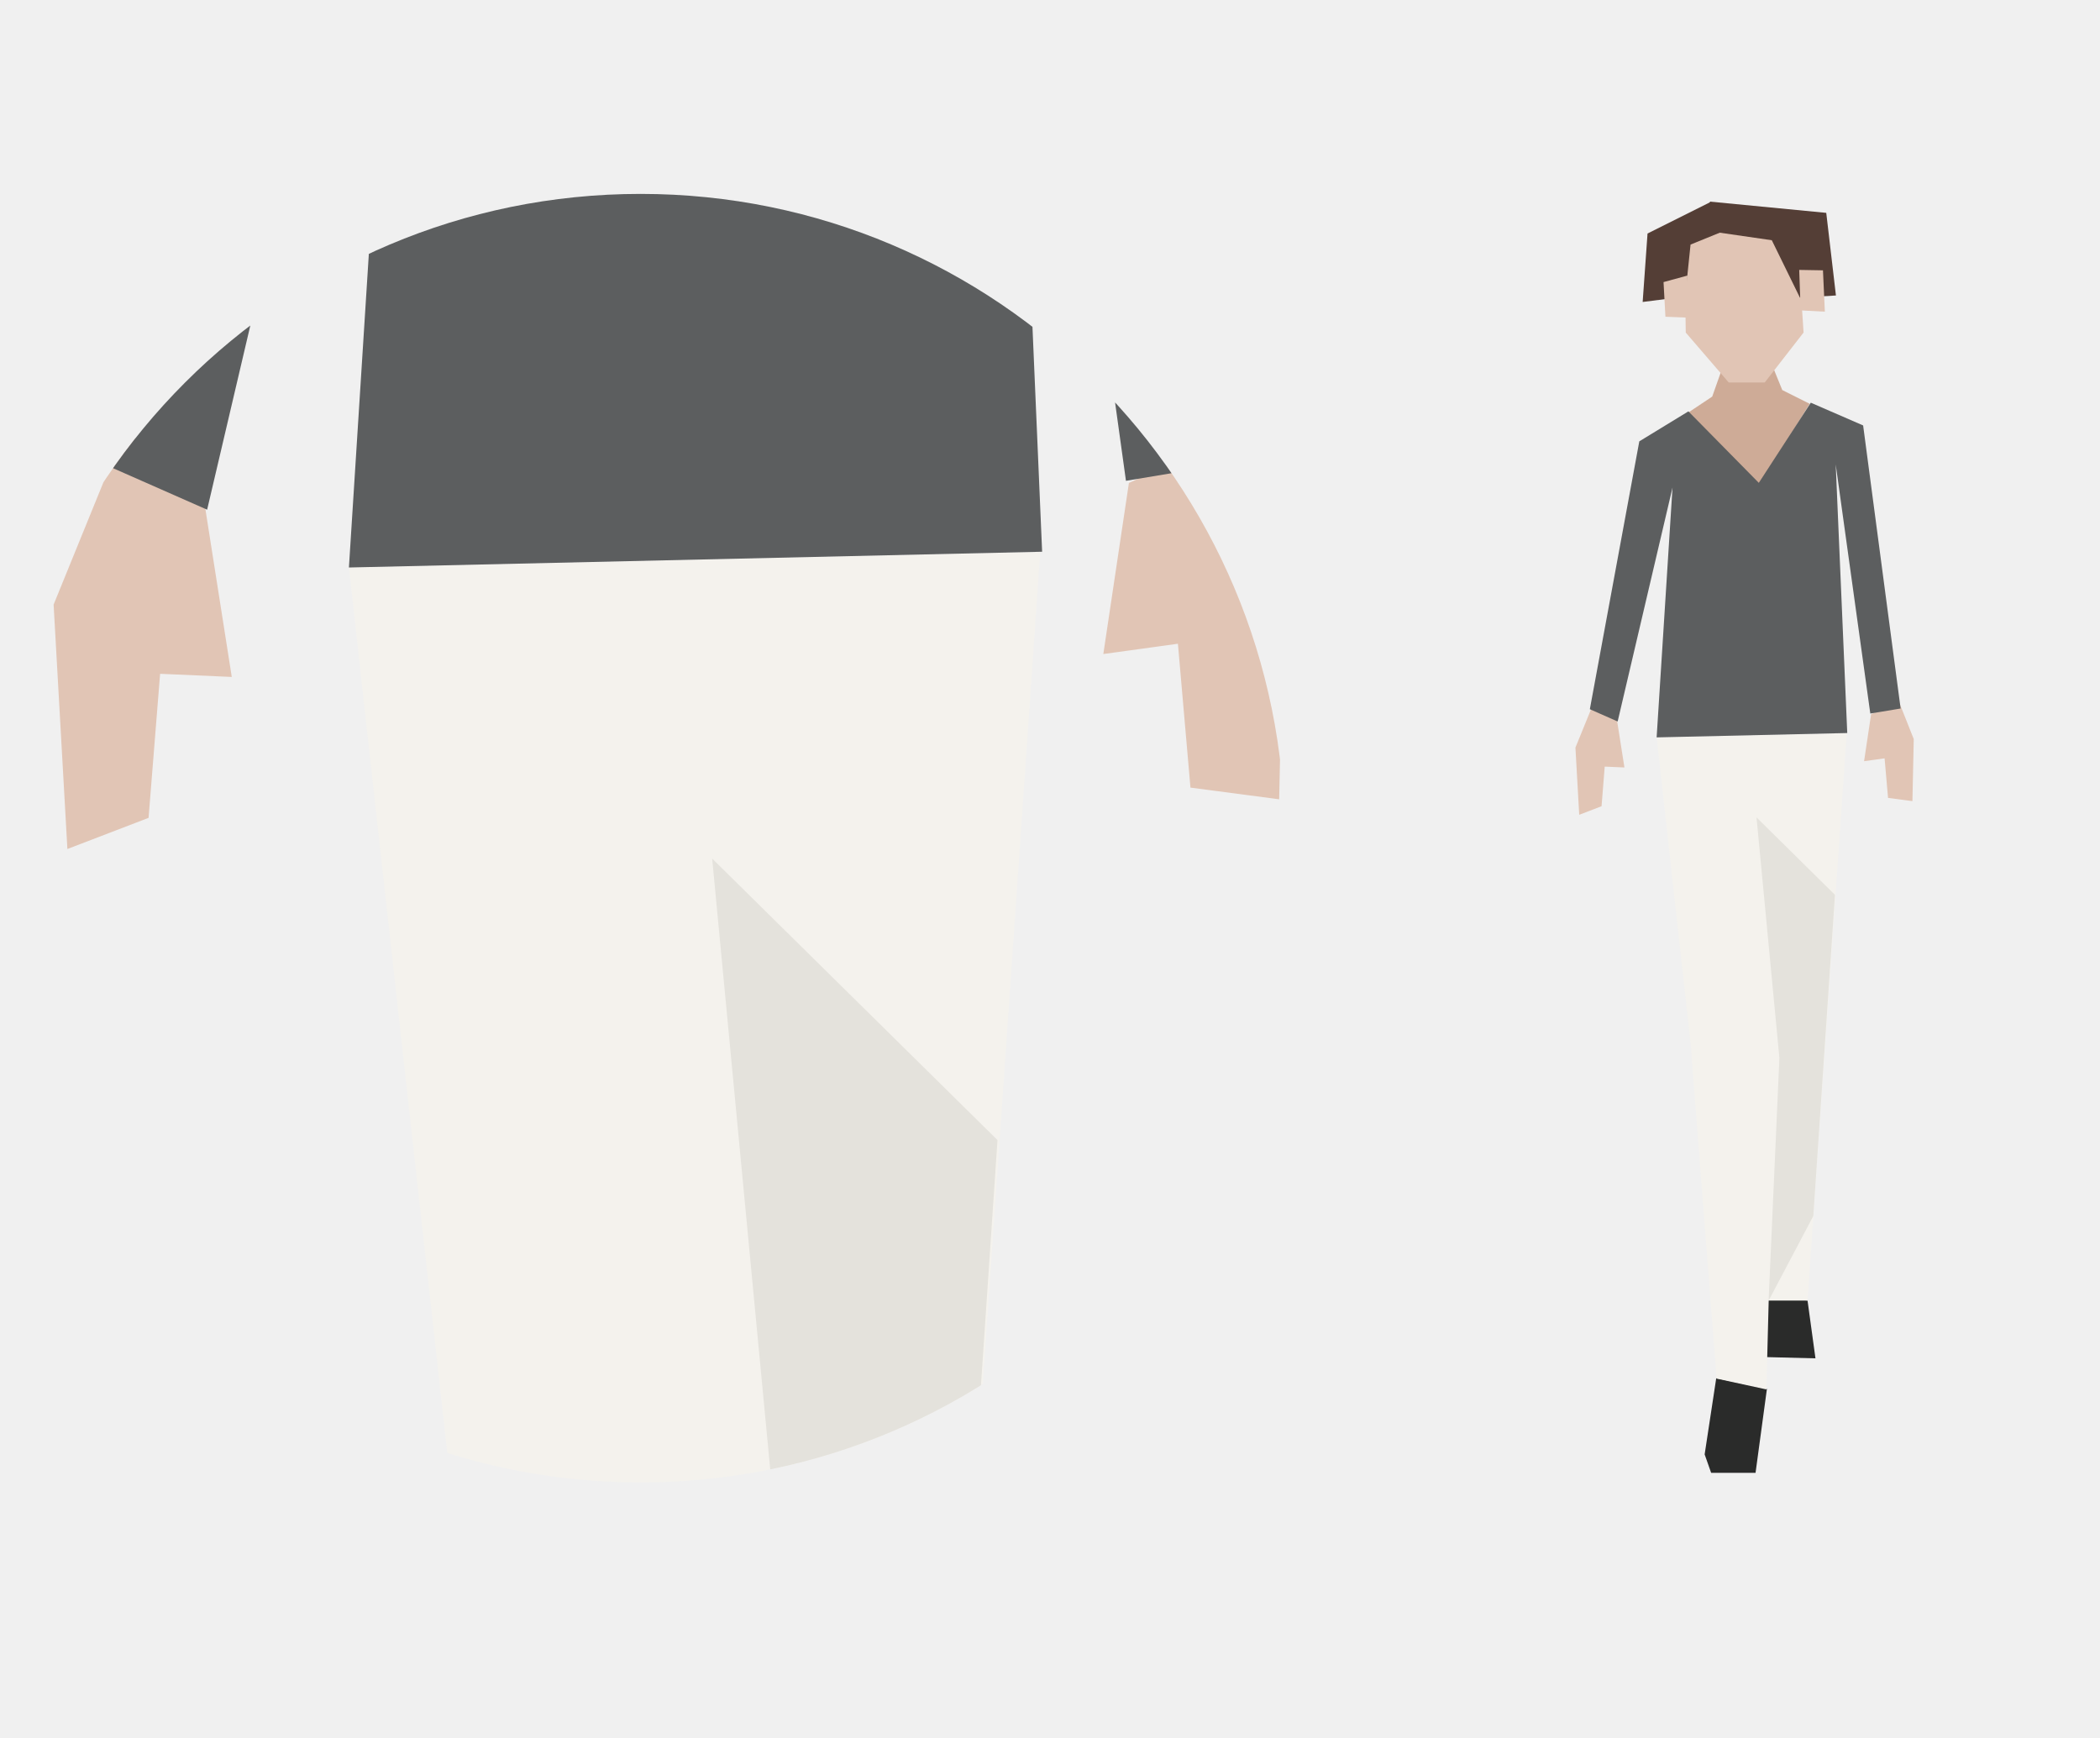
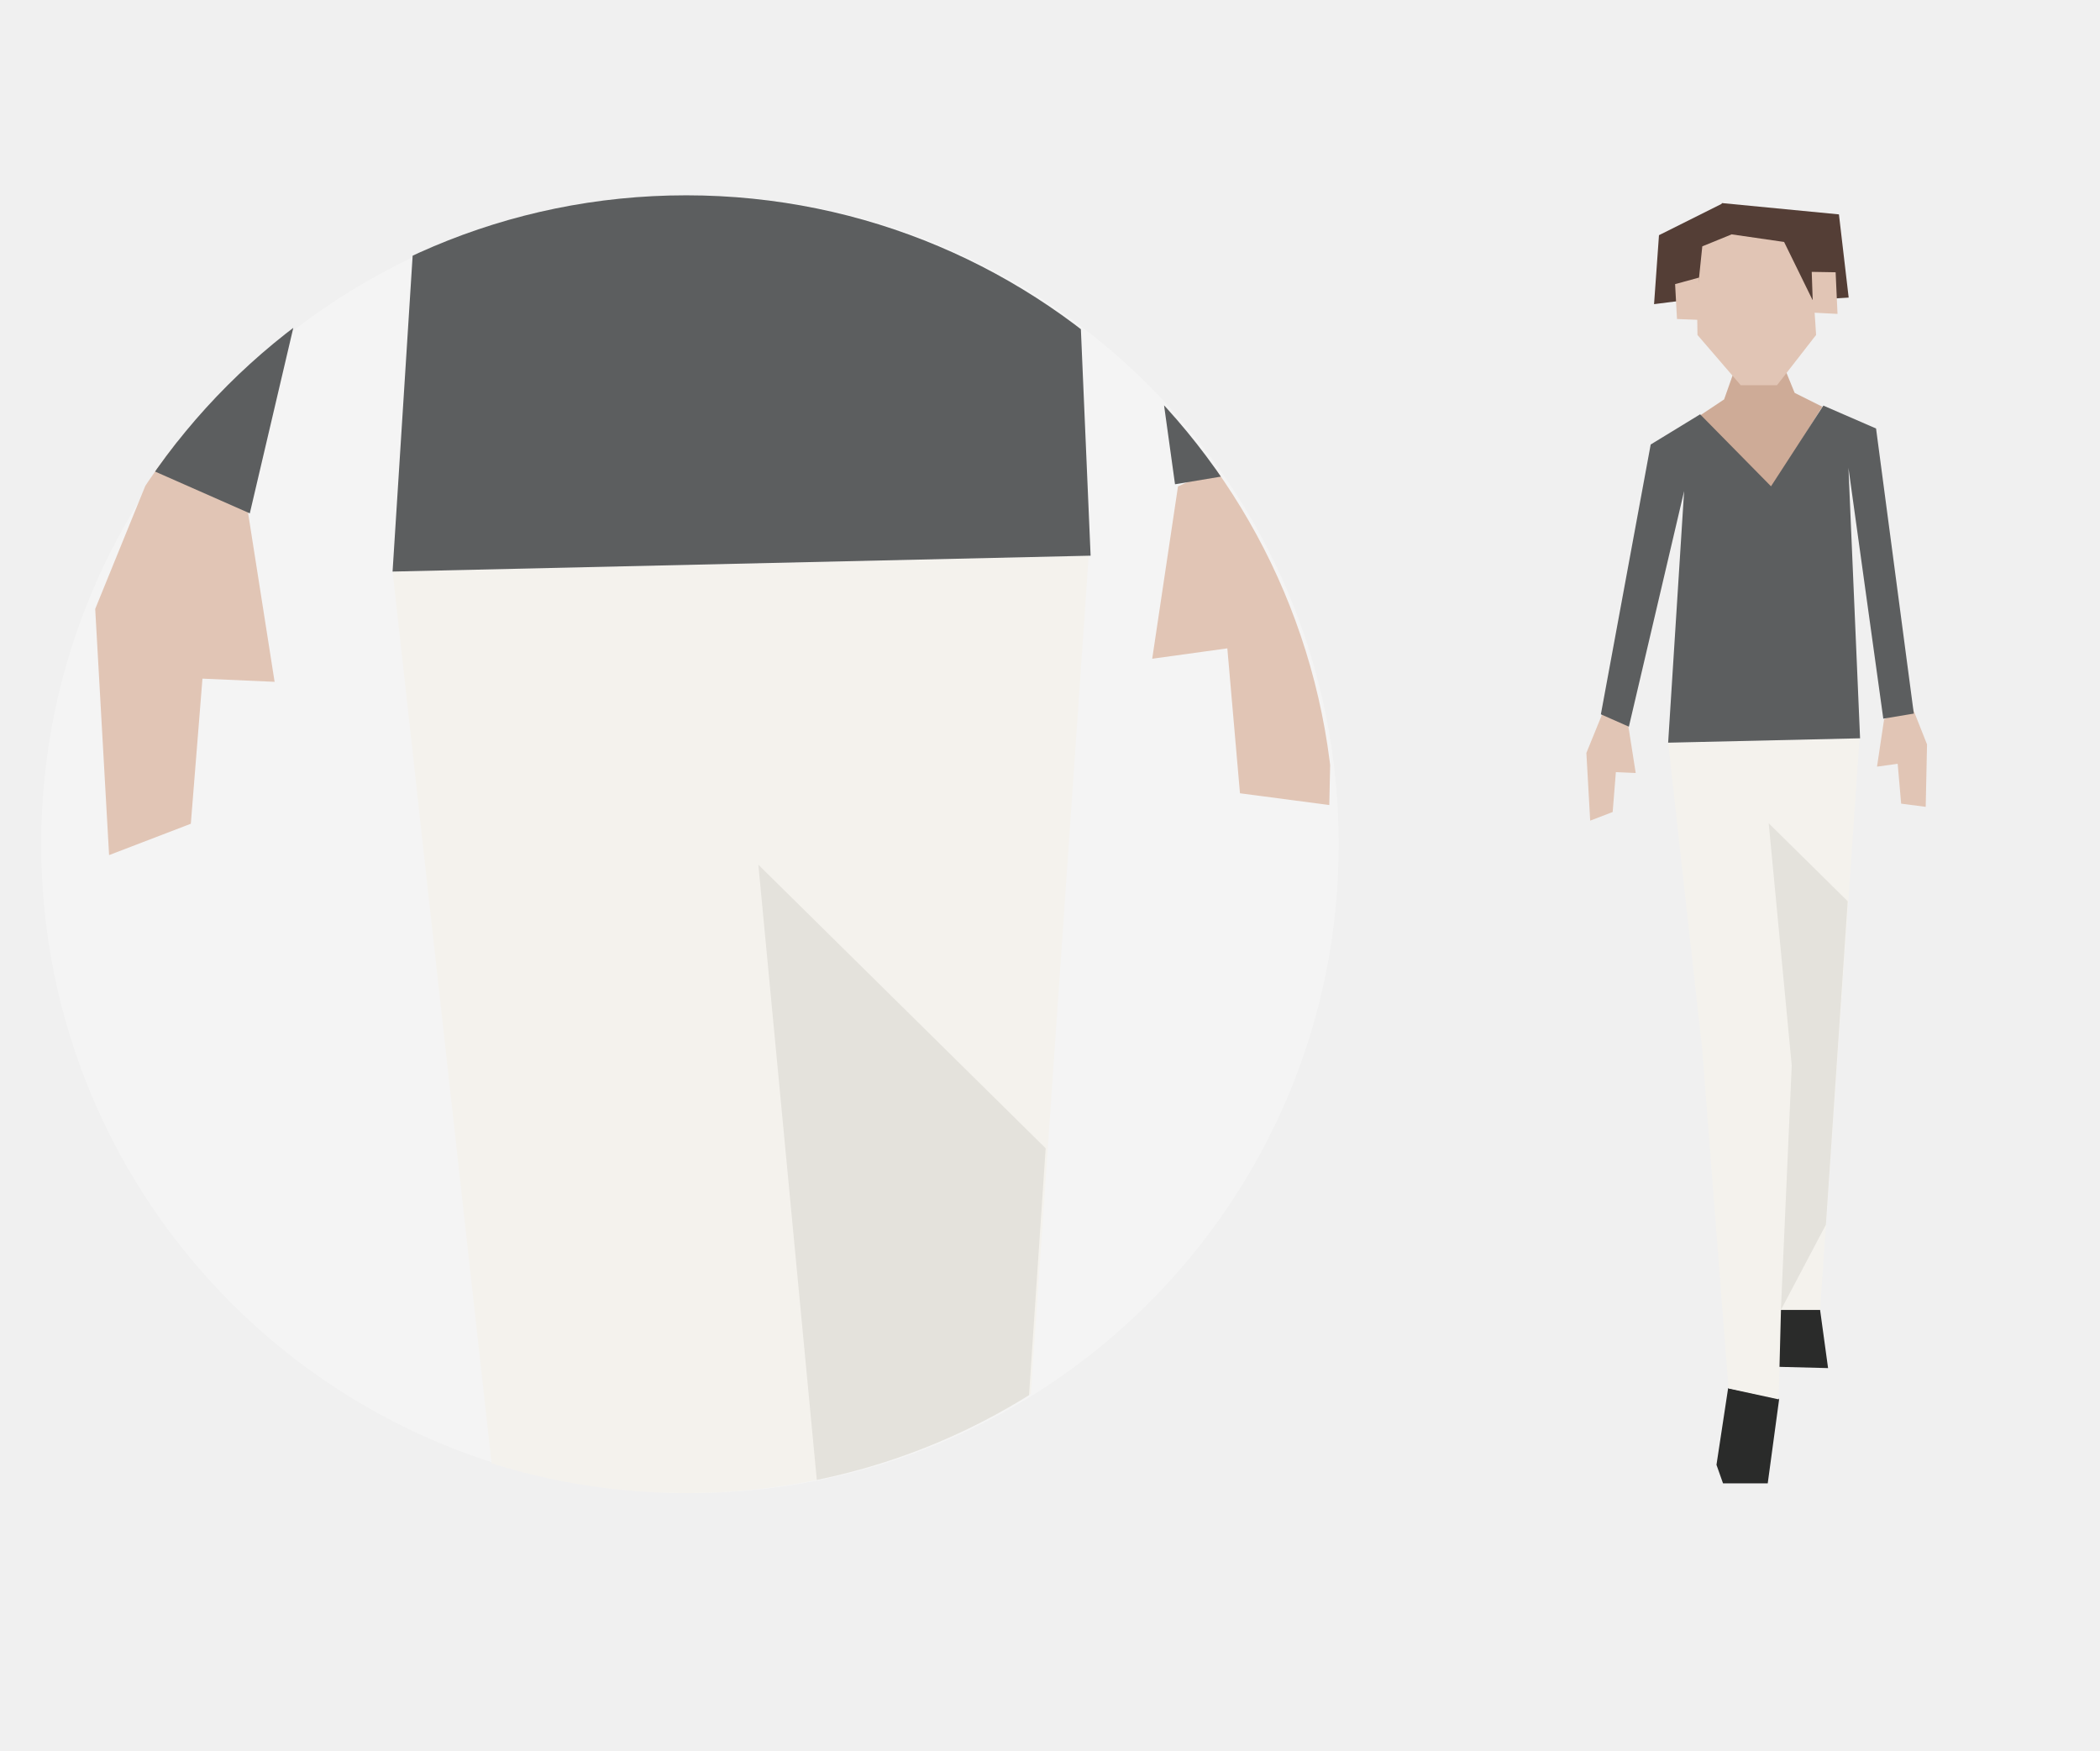
- <svg xmlns="http://www.w3.org/2000/svg" width="100%" height="100%" viewBox="0 0 87 72" version="1.1" xml:space="preserve" style="fill-rule:evenodd;clip-rule:evenodd;stroke-linejoin:round;stroke-miterlimit:1.414;">
-   <g id="guidebook.-nope.-example.-contrast">
-     <g>
-       <path d="M74.884,53.88l0.328,2.393l-2.333,-0.059l-0.179,-2.572l2.184,0.238Z" style="fill:#2a2b2a;fill-rule:nonzero;" />
-       <path d="M71.101,57.096l-0.48,3.156l0.269,0.763l1.84,0l0.471,-3.478l-2.1,-0.441Z" style="fill:#2a2b2a;fill-rule:nonzero;" />
-       <path d="M69.948,17.087l0.987,-0.658l0.718,-2.033l1.658,0.471l0.526,1.292l1.136,0.569l-2.474,3.993l-2.551,-3.634Z" style="fill:#ceab97;fill-rule:nonzero;" />
-       <path d="M71.618,15.845l1.493,0l1.608,-2.068l-0.287,-4.422l-2.869,-0.479l-1.782,0.709l0.057,4.192l1.78,2.068Z" style="fill:#e1c5b5;fill-rule:nonzero;" />
-       <path d="M70.696,8.951l0.15,-0.598l4.813,0.465l0.401,3.423l-1.491,0.091l-1.166,-2.38l-2.169,-0.314l-0.538,-0.687Z" style="fill:#543e36;fill-rule:nonzero;" />
-       <path d="M74.539,11.182l0.984,0.017l0.078,1.713l-1.004,-0.053l-0.058,-1.677Z" style="fill:#e1c5b5;fill-rule:nonzero;" />
-       <path d="M71.249,9.639l-1.212,0.493l-0.223,2.154l-1.761,0.224l0.202,-2.836l2.613,-1.307l0.381,1.272Z" style="fill:#543e36;fill-rule:nonzero;" />
-       <path d="M69.91,11.416l-0.992,0.27l0.078,1.436l0.877,0.034l0.037,-1.74Z" style="fill:#e1c5b5;fill-rule:nonzero;" />
-       <path d="M76.508,30.369l-1.624,23.511l-1.885,0l-0.418,-19.982l0.973,9.218l-0.375,14.444l-2.064,-0.449l-1.078,-13.91l-1.405,-12.653l7.876,-0.179Z" style="fill:#f4f2ed;fill-rule:nonzero;" />
-       <path d="M72.77,33.863l0.948,9.966l-0.447,10.054l1.852,-3.508l0.897,-13.304l-3.25,-3.208Z" style="fill:#e4e2dc;fill-rule:nonzero;" />
-       <path d="M66.087,28.961l-0.819,2.01l0.157,2.784l0.925,-0.355l0.188,-2.351l-0.076,0.709l0.836,0.037l-0.304,-1.933l-0.907,-0.901Z" style="fill:#e1c5b5;fill-rule:nonzero;" />
-       <path d="M78.665,29.058l0.619,1.56l-0.055,2.57l-1.01,-0.132l-0.205,-2.35l0.081,0.708l-0.869,0.12l0.292,-1.949l1.147,-0.527Z" style="fill:#e1c5b5;fill-rule:nonzero;" />
-       <path d="M75.019,16.683l2.168,0.942l1.553,11.727l-1.256,0.208l-1.433,-10.319l0.478,11.127l-7.897,0.18l0.658,-10.35l-2.273,9.692l-1.152,-0.509l2.049,-11.097l2.034,-1.242l2.917,2.961l2.154,-3.32Z" style="fill:#5c5e5f;fill-rule:nonzero;" />
+ <svg xmlns="http://www.w3.org/2000/svg" width="100%" height="100%" viewBox="0 0 360 300" version="1.1" xml:space="preserve" style="fill-rule:evenodd;clip-rule:evenodd;stroke-linejoin:round;stroke-miterlimit:1.414;">
+   <g id="guidebook-nope-example-contrast" transform="matrix(1,0,0,1,4.52725,-71.8519)">
+     <g transform="matrix(1,0,0,1,0,-0.158742)">
+       <g transform="matrix(2.24665,0,0,2.24665,-5.89055,-168.021)">
+         <path d="M139.487,206.766L140.096,211.205L135.769,211.094L135.436,206.325L139.487,206.766Z" style="fill:rgb(42,43,42);fill-rule:nonzero;" />
+       </g>
+       <g transform="matrix(2.24665,0,0,2.24665,-5.89055,-168.021)">
+         <path d="M132.471,212.731L131.581,218.583L132.081,219.999L135.492,219.999L136.366,213.549L132.471,212.731Z" style="fill:rgb(42,43,42);fill-rule:nonzero;" />
+       </g>
+       <g transform="matrix(2.24665,0,0,2.24665,-5.89055,-168.021)">
+         <path d="M130.333,138.53L132.164,137.309L133.496,133.538L136.569,134.413L137.545,136.809L139.653,137.864L135.063,145.27L130.333,138.53Z" style="fill:rgb(206,171,151);fill-rule:nonzero;" />
+       </g>
+       <g transform="matrix(2.24665,0,0,2.24665,-5.89055,-168.021)">
+         <path d="M133.43,136.225L136.199,136.225L139.182,132.391L138.649,124.19L133.329,123.301L130.024,124.616L130.13,132.391L133.43,136.225Z" style="fill:rgb(225,197,181);fill-rule:nonzero;" />
+       </g>
+       <g transform="matrix(2.24665,0,0,2.24665,-5.89055,-168.021)">
+         <path d="M131.72,123.44L131.998,122.331L140.925,123.194L141.668,129.542L138.904,129.71L136.741,125.297L132.719,124.715L131.72,123.44Z" style="fill:rgb(84,62,54);fill-rule:nonzero;" />
+       </g>
+       <g transform="matrix(2.24665,0,0,2.24665,-5.89055,-168.021)">
+         <path d="M138.849,127.579L140.673,127.61L140.817,130.786L138.956,130.689L138.849,127.579Z" style="fill:rgb(225,197,181);fill-rule:nonzero;" />
+       </g>
+       <g transform="matrix(2.24665,0,0,2.24665,-5.89055,-168.021)">
+         <path d="M132.746,124.716L130.499,125.632L130.084,129.626L126.818,130.042L127.194,124.781L132.04,122.358L132.746,124.716Z" style="fill:rgb(84,62,54);fill-rule:nonzero;" />
+       </g>
+       <g transform="matrix(2.24665,0,0,2.24665,-5.89055,-168.021)">
+         <path d="M130.264,128.012L128.424,128.513L128.568,131.176L130.195,131.239L130.264,128.012Z" style="fill:rgb(225,197,181);fill-rule:nonzero;" />
+       </g>
+       <g transform="matrix(2.24665,0,0,2.24665,-5.89055,-168.021)">
+         <path d="M142.499,163.163L139.487,206.767L135.992,206.767L135.216,169.708L137.021,186.804L136.325,213.591L132.498,212.759L130.499,186.962L127.893,163.495L142.499,163.163Z" style="fill:rgb(244,242,237);fill-rule:nonzero;" />
+       </g>
+       <g transform="matrix(2.24665,0,0,2.24665,-5.89055,-168.021)">
+         <path d="M135.567,169.643L137.324,188.126L136.496,206.772L139.931,200.265L141.595,175.591L135.567,169.643Z" style="fill:rgb(228,226,220);fill-rule:nonzero;" />
+       </g>
+       <g transform="matrix(2.24665,0,0,2.24665,-5.89055,-168.021)">
+         <path d="M123.172,160.552L121.654,164.279L121.945,169.443L123.66,168.784L124.01,164.425L123.868,165.739L125.418,165.808L124.855,162.223L123.172,160.552Z" style="fill:rgb(225,197,181);fill-rule:nonzero;" />
+       </g>
+       <g transform="matrix(2.24665,0,0,2.24665,-5.89055,-168.021)">
+         <path d="M146.499,160.731L147.647,163.624L147.546,168.391L145.672,168.145L145.293,163.788L145.443,165.1L143.831,165.323L144.372,161.708L146.499,160.731Z" style="fill:rgb(225,197,181);fill-rule:nonzero;" />
+       </g>
+       <g transform="matrix(2.24665,0,0,2.24665,-5.89055,-168.021)">
+         <path d="M139.737,137.781L143.758,139.528L146.639,161.276L144.31,161.663L141.651,142.524L142.538,163.161L127.893,163.495L129.113,144.299L124.897,162.274L122.76,161.331L126.561,140.749L130.333,138.446L135.742,143.938L139.737,137.781Z" style="fill:rgb(92,94,95);fill-rule:nonzero;" />
+       </g>
    </g>
-     <g>
+     <g transform="matrix(2.24665,0,0,2.24665,-563.639,-168.021)">
+       <path d="M252.011,171.168C252.011,198.506 274.172,220.668 301.511,220.668C328.849,220.668 351.011,198.506 351.011,171.168C351.011,143.83 328.849,121.668 301.511,121.668C274.172,121.668 252.011,143.83 252.011,171.168Z" style="fill:white;fill-opacity:0.3;" />
+     </g>
+     <g transform="matrix(2.24665,0,0,2.24665,1.17875,-166.522)">
      <clipPath id="_clip1">
-         <path d="M-0.154,34.724c0,14.74 11.95,26.69 26.691,26.69c14.741,0 26.69,-11.95 26.69,-26.69c0,-14.741 -11.949,-26.691 -26.69,-26.691c-14.741,0 -26.691,11.95 -26.691,26.691Z" />
+         <path d="M0.322,170.501C0.322,197.838 22.484,220.001 49.822,220.001C77.161,220.001 99.322,197.838 99.322,170.501C99.322,143.163 77.161,121.001 49.822,121.001C22.484,121.001 0.322,143.163 0.322,170.501Z" />
      </clipPath>
      <g clip-path="url(#_clip1)">
-         <path d="M43.096,22.86l-5.905,85.504l-6.855,0l-1.522,-72.669l3.541,33.521l-1.365,52.528l-7.506,-1.632l-3.918,-50.584l-5.111,-46.018l28.641,-0.65Z" style="fill:#f4f2ed;fill-rule:nonzero;" />
-         <path d="M29.504,35.568l3.445,36.244l-1.623,36.562l6.736,-12.76l3.263,-48.383l-11.821,-11.663Z" style="fill:#e4e2dc;fill-rule:nonzero;" />
-         <path d="M5.197,17.74l-2.976,7.307l0.571,10.125l3.363,-1.29l0.685,-8.549l-0.277,2.578l3.039,0.133l-1.105,-7.029l-3.3,-3.275Z" style="fill:#e1c5b5;fill-rule:nonzero;" />
-         <path d="M50.941,18.091l2.251,5.673l-0.198,9.349l-3.675,-0.484l-0.745,-8.545l0.295,2.575l-3.16,0.436l1.06,-7.087l4.172,-1.917Z" style="fill:#e1c5b5;fill-rule:nonzero;" />
-         <path d="M37.681,-26.912l7.886,3.426l5.649,42.644l-4.569,0.761l-5.213,-37.532l1.74,40.47l-28.719,0.653l2.392,-37.64l-8.266,35.245l-4.19,-1.848l7.452,-40.36l7.397,-4.516l10.606,10.771l7.835,-12.074Z" style="fill:#5c5e5f;fill-rule:nonzero;" />
+         <path d="M80.533,148.498L69.581,307.076L56.868,307.076L54.046,172.303L60.613,234.472L58.081,331.891L44.16,328.863L36.894,235.05L27.415,149.704L80.533,148.498Z" style="fill:rgb(244,242,237);fill-rule:nonzero;" />
+         <path d="M55.325,172.066L61.715,239.286L58.704,307.094L71.197,283.429L77.249,193.698L55.325,172.066Z" style="fill:rgb(228,226,220);fill-rule:nonzero;" />
+         <path d="M10.245,139.003L4.725,152.554L5.784,171.333L12.021,168.941L13.292,153.086L12.778,157.866L18.414,158.114L16.366,145.077L10.245,139.003Z" style="fill:rgb(225,197,181);fill-rule:nonzero;" />
+         <path d="M95.083,139.654L99.257,150.175L98.891,167.514L92.075,166.617L90.693,150.768L91.239,155.544L85.379,156.353L87.346,143.209L95.083,139.654Z" style="fill:rgb(225,197,181);fill-rule:nonzero;" />
+         <path d="M70.49,56.19L85.115,62.545L95.592,141.633L87.119,143.044L77.451,73.437L80.678,148.492L27.415,149.704L31.852,79.897L16.521,145.262L8.75,141.835L22.571,66.983L36.29,58.608L55.96,78.584L70.49,56.19Z" style="fill:rgb(92,94,95);fill-rule:nonzero;" />
      </g>
    </g>
  </g>
</svg>
